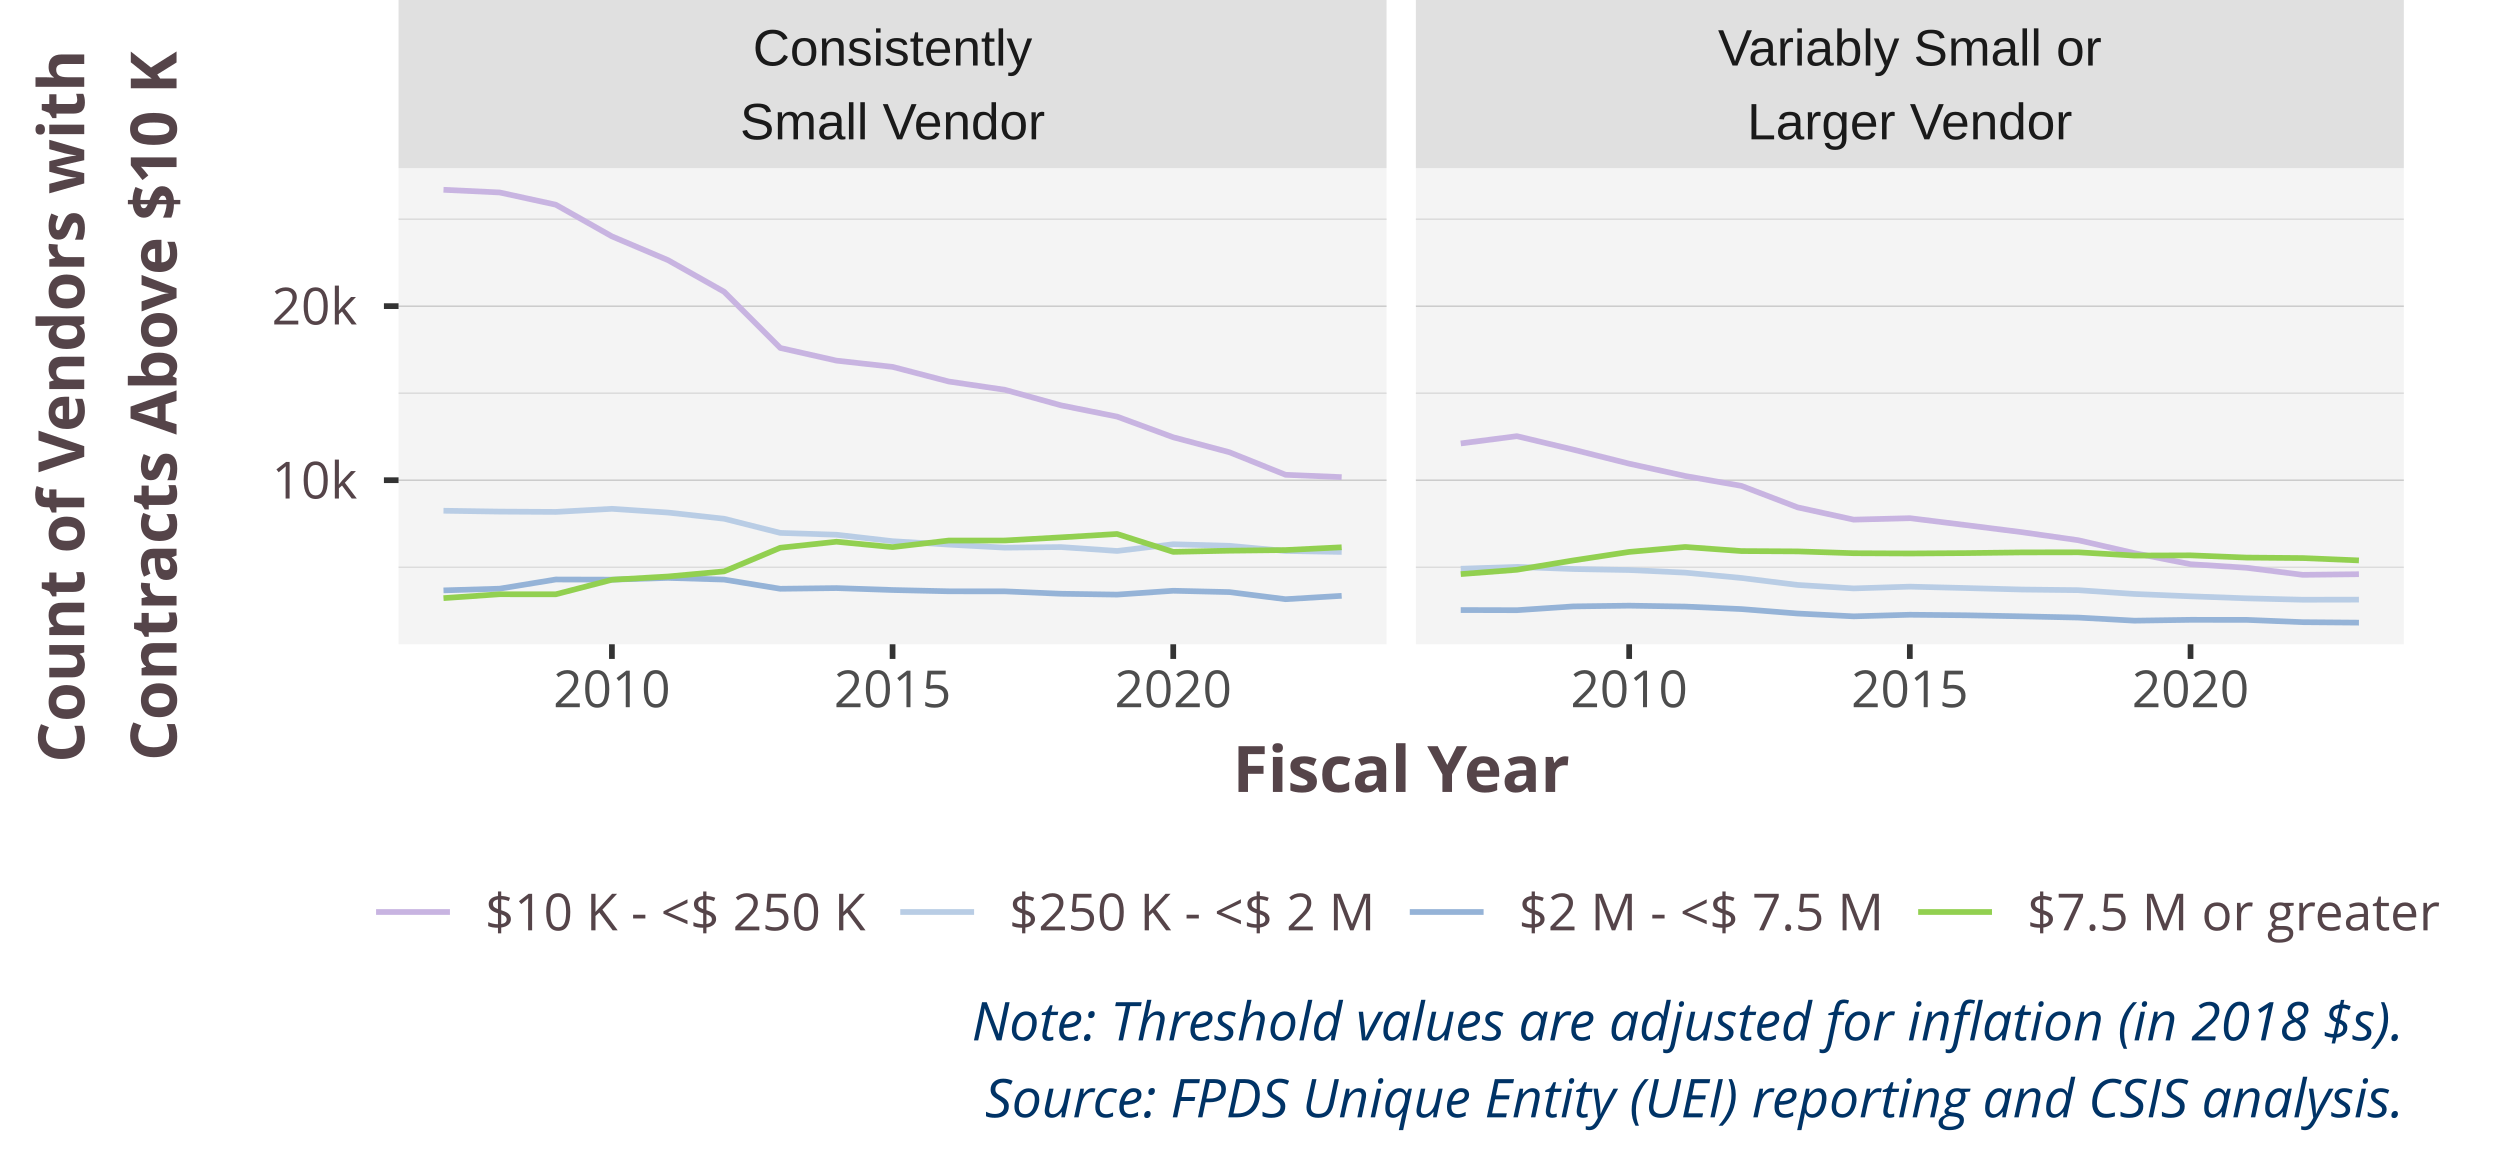
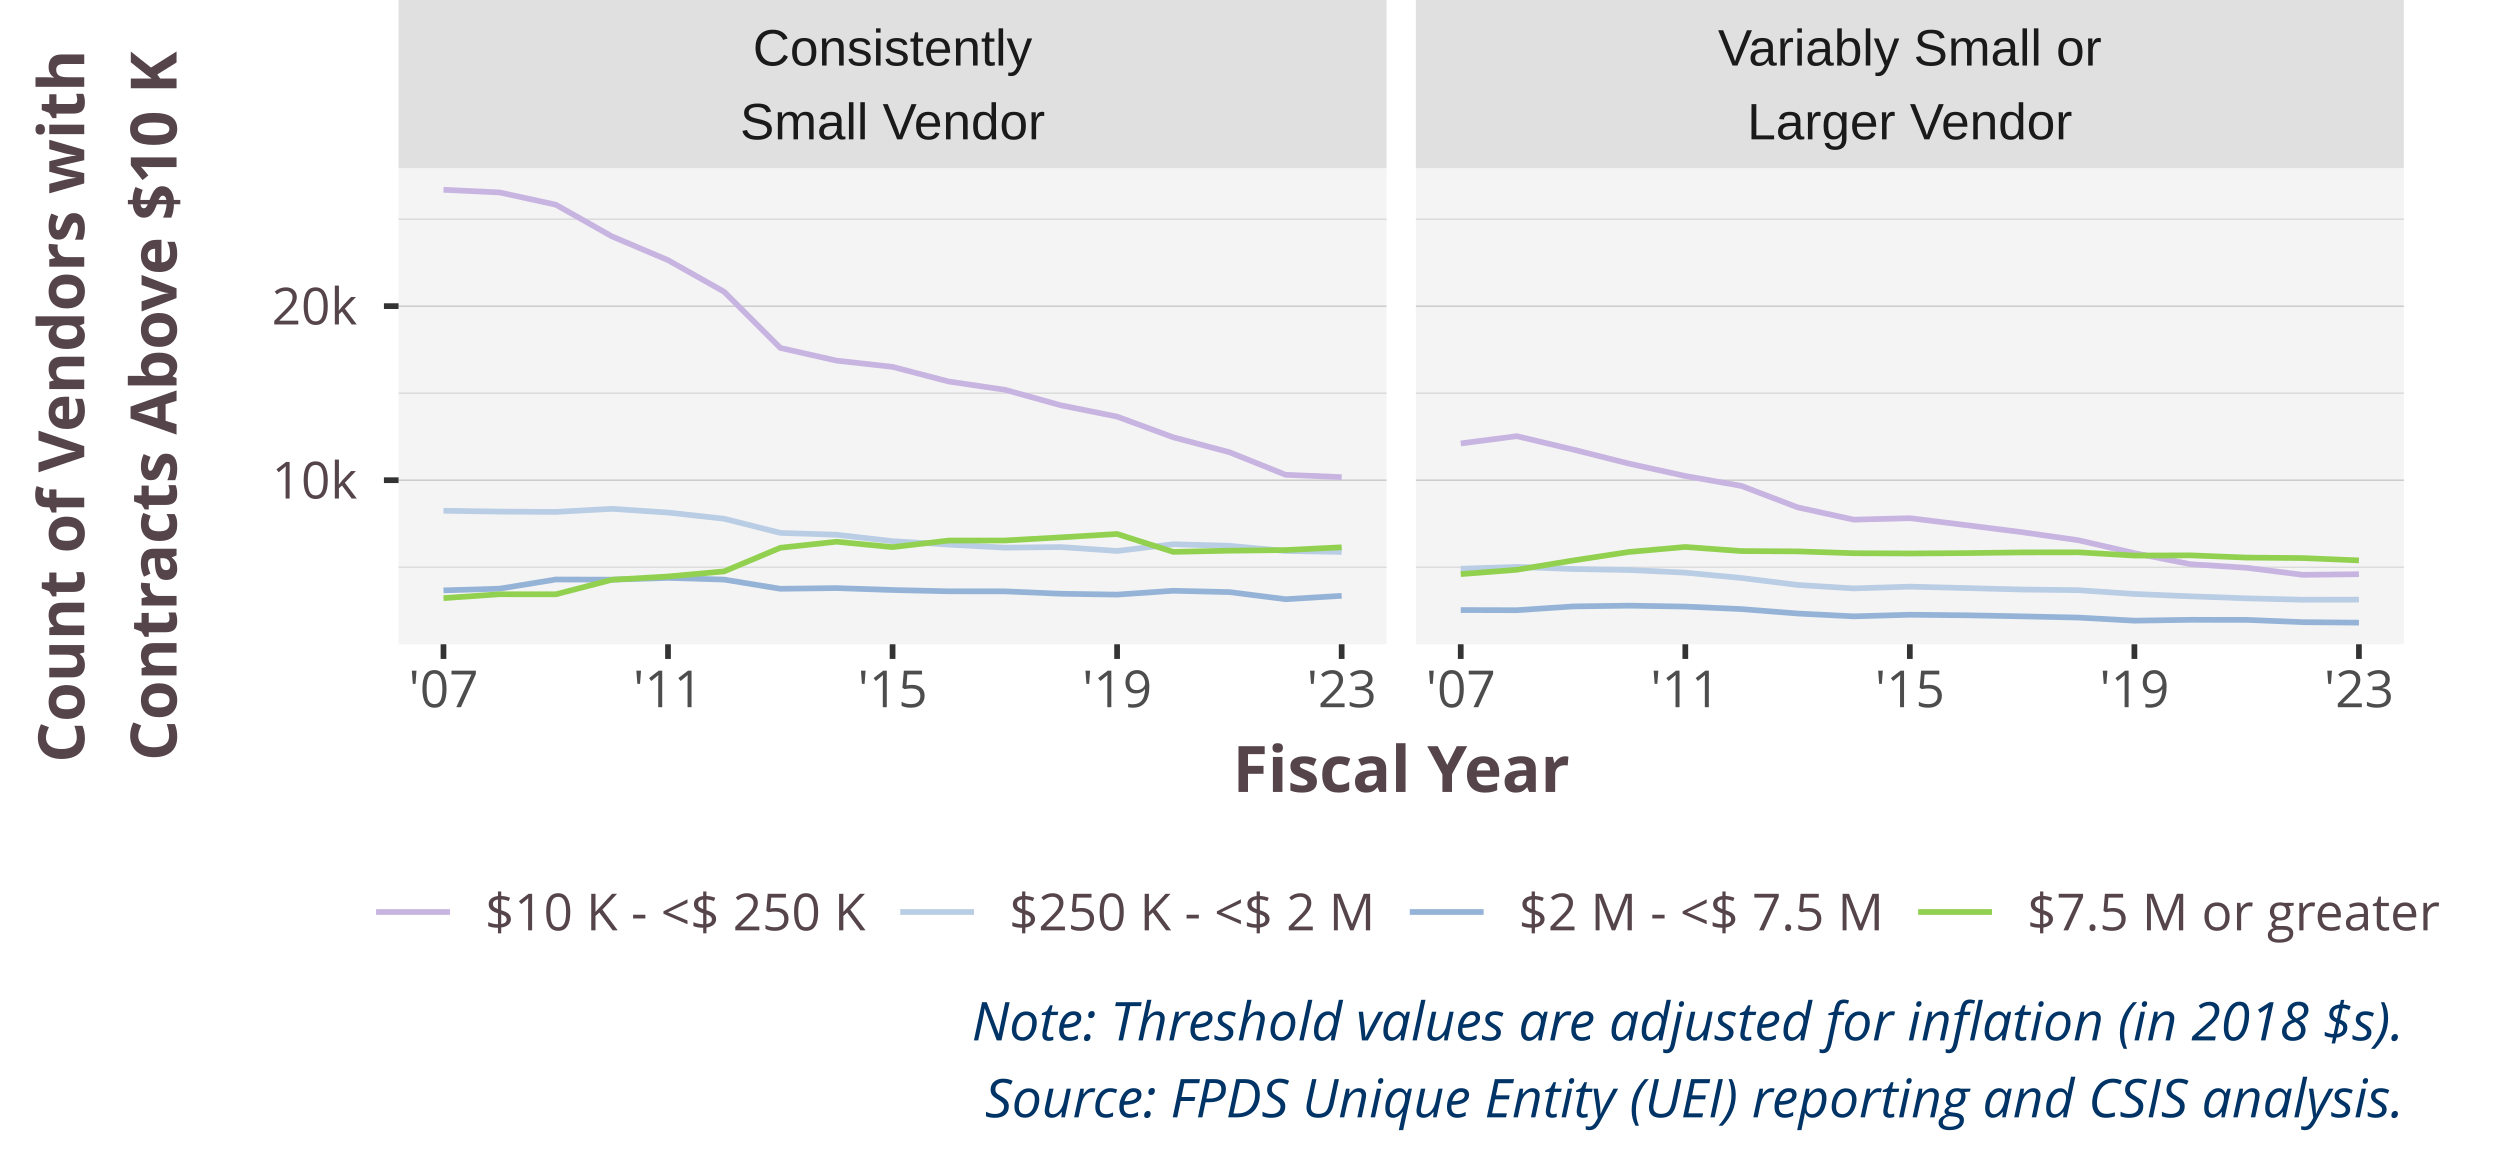
<svg xmlns="http://www.w3.org/2000/svg" class="svglite" width="468.00pt" height="216.00pt" viewBox="0 0 468.00 216.00">
  <defs>
    <style type="text/css">
    .svglite line, .svglite polyline, .svglite polygon, .svglite path, .svglite rect, .svglite circle {
      fill: none;
      stroke: #000000;
      stroke-linecap: round;
      stroke-linejoin: round;
      stroke-miterlimit: 10.00;
    }
    .svglite text {
      white-space: pre;
    }
  </style>
  </defs>
  <rect width="100%" height="100%" style="stroke: none; fill: #FFFFFF;" />
  <defs>
    <clipPath id="cpMC4wMHw0NjguMDB8MC4wMHwyMTYuMDA=">
      <rect x="0.00" y="0.00" width="468.00" height="216.00" />
    </clipPath>
  </defs>
  <g clip-path="url(#cpMC4wMHw0NjguMDB8MC4wMHwyMTYuMDA=)">
    <rect x="0.00" y="-0" width="468.00" height="216.00" style="stroke-width: 1.07; stroke: #FFFFFF; fill: #FFFFFF;" />
  </g>
  <defs>
    <clipPath id="cpNzQuNjF8MjU5LjU3fDMxLjQ4fDEyMC42MQ==">
      <rect x="74.61" y="31.48" width="184.95" height="89.13" />
    </clipPath>
  </defs>
  <g clip-path="url(#cpNzQuNjF8MjU5LjU3fDMxLjQ4fDEyMC42MQ==)">
    <rect x="74.61" y="31.48" width="184.95" height="89.13" style="stroke-width: 1.07; stroke: none; fill: #F4F4F4;" />
    <polyline points="74.61,106.18 259.57,106.18 " style="stroke-width: 0.21; stroke: #D3D3D3; stroke-linecap: butt;" />
    <polyline points="74.61,73.60 259.57,73.60 " style="stroke-width: 0.21; stroke: #D3D3D3; stroke-linecap: butt;" />
    <polyline points="74.61,41.03 259.57,41.03 " style="stroke-width: 0.21; stroke: #D3D3D3; stroke-linecap: butt;" />
    <polyline points="74.61,89.89 259.57,89.89 " style="stroke-width: 0.21; stroke: #BEBEBE; stroke-linecap: butt;" />
    <polyline points="74.61,57.31 259.57,57.31 " style="stroke-width: 0.21; stroke: #BEBEBE; stroke-linecap: butt;" />
-     <polyline points="83.02,35.53 93.53,36.03 104.04,38.32 114.55,44.25 125.05,48.70 135.56,54.62 146.07,65.14 156.58,67.51 167.09,68.68 177.60,71.42 188.11,72.97 198.62,75.88 209.12,77.99 219.63,81.86 230.14,84.66 240.65,88.88 251.16,89.32 " style="stroke-width: 1.07; stroke: #C8B4E1; stroke-linecap: butt;" />
-     <polyline points="83.02,95.61 93.53,95.77 104.04,95.83 114.55,95.25 125.05,95.95 135.56,97.11 146.07,99.76 156.58,100.10 167.09,101.31 177.60,101.95 188.11,102.52 198.62,102.41 209.12,103.14 219.63,101.88 230.14,102.18 240.65,103.14 251.16,103.32 " style="stroke-width: 1.07; stroke: #B9CDE5; stroke-linecap: butt;" />
-     <polyline points="83.02,110.52 93.53,110.20 104.04,108.48 114.55,108.51 125.05,108.18 135.56,108.50 146.07,110.22 156.58,110.09 167.09,110.45 177.60,110.69 188.11,110.70 198.62,111.15 209.12,111.31 219.63,110.59 230.14,110.84 240.65,112.17 251.16,111.54 " style="stroke-width: 1.07; stroke: #95B3D7; stroke-linecap: butt;" />
-     <polyline points="83.02,111.97 93.53,111.24 104.04,111.25 114.55,108.53 125.05,107.92 135.56,106.96 146.07,102.54 156.58,101.41 167.09,102.42 177.60,101.19 188.11,101.18 198.62,100.59 209.12,99.96 219.63,103.31 230.14,103.09 240.65,102.97 251.16,102.45 " style="stroke-width: 1.07; stroke: #92D050; stroke-linecap: butt;" />
+     <polyline points="83.02,35.53 93.52,36.03 104.05,38.32 114.55,44.25 125.05,48.70 135.56,54.62 146.09,65.14 156.59,67.51 167.09,68.68 177.59,71.42 188.12,72.97 198.62,75.88 209.12,77.99 219.63,81.86 230.16,84.66 240.66,88.88 251.16,89.32 " style="stroke-width: 1.07; stroke: #C8B4E1; stroke-linecap: butt;" />
+     <polyline points="83.02,95.61 93.52,95.77 104.05,95.83 114.55,95.25 125.05,95.95 135.56,97.11 146.09,99.76 156.59,100.10 167.09,101.31 177.59,101.95 188.12,102.52 198.62,102.41 209.12,103.14 219.63,101.88 230.16,102.18 240.66,103.14 251.16,103.32 " style="stroke-width: 1.07; stroke: #B9CDE5; stroke-linecap: butt;" />
+     <polyline points="83.02,110.52 93.52,110.20 104.05,108.48 114.55,108.51 125.05,108.18 135.56,108.50 146.09,110.22 156.59,110.09 167.09,110.45 177.59,110.69 188.12,110.70 198.62,111.15 209.12,111.31 219.63,110.59 230.16,110.84 240.66,112.17 251.16,111.54 " style="stroke-width: 1.07; stroke: #95B3D7; stroke-linecap: butt;" />
+     <polyline points="83.02,111.97 93.52,111.24 104.05,111.25 114.55,108.53 125.05,107.92 135.56,106.96 146.09,102.54 156.59,101.41 167.09,102.42 177.59,101.19 188.12,101.18 198.62,100.59 209.12,99.96 219.63,103.31 230.16,103.09 240.66,102.97 251.16,102.45 " style="stroke-width: 1.07; stroke: #92D050; stroke-linecap: butt;" />
  </g>
  <g clip-path="url(#cpMC4wMHw0NjguMDB8MC4wMHwyMTYuMDA=)">
</g>
  <defs>
    <clipPath id="cpMjY1LjA1fDQ1MC4wMHwzMS40OHwxMjAuNjE=">
      <rect x="265.05" y="31.48" width="184.95" height="89.13" />
    </clipPath>
  </defs>
  <g clip-path="url(#cpMjY1LjA1fDQ1MC4wMHwzMS40OHwxMjAuNjE=)">
    <rect x="265.05" y="31.48" width="184.95" height="89.13" style="stroke-width: 1.07; stroke: none; fill: #F4F4F4;" />
    <polyline points="265.05,106.18 450.00,106.18 " style="stroke-width: 0.21; stroke: #D3D3D3; stroke-linecap: butt;" />
    <polyline points="265.05,73.60 450.00,73.60 " style="stroke-width: 0.21; stroke: #D3D3D3; stroke-linecap: butt;" />
    <polyline points="265.05,41.03 450.00,41.03 " style="stroke-width: 0.21; stroke: #D3D3D3; stroke-linecap: butt;" />
    <polyline points="265.05,89.89 450.00,89.89 " style="stroke-width: 0.21; stroke: #BEBEBE; stroke-linecap: butt;" />
    <polyline points="265.05,57.31 450.00,57.31 " style="stroke-width: 0.21; stroke: #BEBEBE; stroke-linecap: butt;" />
-     <polyline points="273.45,83.01 283.96,81.65 294.47,84.16 304.98,86.80 315.49,89.11 326.00,90.96 336.51,94.98 347.01,97.28 357.52,97.00 368.03,98.30 378.54,99.63 389.05,101.13 399.56,103.55 410.07,105.62 420.58,106.29 431.08,107.61 441.59,107.49 " style="stroke-width: 1.07; stroke: #C8B4E1; stroke-linecap: butt;" />
-     <polyline points="273.45,106.47 283.96,106.12 294.47,106.52 304.98,106.71 315.49,107.20 326.00,108.20 336.51,109.50 347.01,110.15 357.52,109.82 368.03,110.08 378.54,110.36 389.05,110.48 399.56,111.19 410.07,111.63 420.58,112.01 431.08,112.27 441.59,112.25 " style="stroke-width: 1.07; stroke: #B9CDE5; stroke-linecap: butt;" />
-     <polyline points="273.45,114.20 283.96,114.23 294.47,113.52 304.98,113.38 315.49,113.55 326.00,114.02 336.51,114.85 347.01,115.38 357.52,115.08 368.03,115.18 378.54,115.38 389.05,115.61 399.56,116.19 410.07,116.03 420.58,116.04 431.08,116.47 441.59,116.56 " style="stroke-width: 1.07; stroke: #95B3D7; stroke-linecap: butt;" />
-     <polyline points="273.45,107.47 283.96,106.66 294.47,104.92 304.98,103.32 315.49,102.39 326.00,103.16 336.51,103.22 347.01,103.56 357.52,103.61 368.03,103.54 378.54,103.41 389.05,103.39 399.56,104.00 410.07,103.96 420.58,104.38 431.08,104.47 441.59,104.91 " style="stroke-width: 1.07; stroke: #92D050; stroke-linecap: butt;" />
+     <polyline points="273.45,83.01 283.95,81.65 294.49,84.16 304.99,86.80 315.49,89.11 325.99,90.96 336.52,94.98 347.02,97.28 357.52,97.00 368.02,98.30 378.55,99.63 389.06,101.13 399.56,103.55 410.06,105.62 420.59,106.29 431.09,107.61 441.59,107.49 " style="stroke-width: 1.07; stroke: #C8B4E1; stroke-linecap: butt;" />
+     <polyline points="273.45,106.47 283.95,106.12 294.49,106.52 304.99,106.71 315.49,107.20 325.99,108.20 336.52,109.50 347.02,110.15 357.52,109.82 368.02,110.08 378.55,110.36 389.06,110.48 399.56,111.19 410.06,111.63 420.59,112.01 431.09,112.27 441.59,112.25 " style="stroke-width: 1.07; stroke: #B9CDE5; stroke-linecap: butt;" />
+     <polyline points="273.45,114.20 283.95,114.23 294.49,113.52 304.99,113.38 315.49,113.55 325.99,114.02 336.52,114.85 347.02,115.38 357.52,115.08 368.02,115.18 378.55,115.38 389.06,115.61 399.56,116.19 410.06,116.03 420.59,116.04 431.09,116.47 441.59,116.56 " style="stroke-width: 1.07; stroke: #95B3D7; stroke-linecap: butt;" />
+     <polyline points="273.45,107.47 283.95,106.66 294.49,104.92 304.99,103.32 315.49,102.39 325.99,103.16 336.52,103.22 347.02,103.56 357.52,103.61 368.02,103.54 378.55,103.41 389.06,103.39 399.56,104.00 410.06,103.96 420.59,104.38 431.09,104.47 441.59,104.91 " style="stroke-width: 1.07; stroke: #92D050; stroke-linecap: butt;" />
  </g>
  <g clip-path="url(#cpMC4wMHw0NjguMDB8MC4wMHwyMTYuMDA=)">
</g>
  <defs>
    <clipPath id="cpNzQuNjF8MjU5LjU3fDAuMDB8MzEuNDg=">
      <rect x="74.61" y="0.00" width="184.95" height="31.48" />
    </clipPath>
  </defs>
  <g clip-path="url(#cpNzQuNjF8MjU5LjU3fDAuMDB8MzEuNDg=)">
    <rect x="74.61" y="-0" width="184.95" height="31.48" style="stroke-width: 1.07; stroke: none; fill: #E0E0E0;" />
    <text x="167.09" y="12.26" text-anchor="middle" style="font-size: 9.60px;fill: #1A1A1A; font-family: &quot;Arial&quot;;" textLength="52.24px" lengthAdjust="spacingAndGlyphs">Consistently</text>
    <text x="167.09" y="26.08" text-anchor="middle" style="font-size: 9.60px;fill: #1A1A1A; font-family: &quot;Arial&quot;;" textLength="59.71px" lengthAdjust="spacingAndGlyphs"> Small Vendor</text>
  </g>
  <g clip-path="url(#cpMC4wMHw0NjguMDB8MC4wMHwyMTYuMDA=)">
</g>
  <defs>
    <clipPath id="cpMjY1LjA1fDQ1MC4wMHwwLjAwfDMxLjQ4">
      <rect x="265.05" y="0.00" width="184.95" height="31.48" />
    </clipPath>
  </defs>
  <g clip-path="url(#cpMjY1LjA1fDQ1MC4wMHwwLjAwfDMxLjQ4)">
    <rect x="265.05" y="-0" width="184.95" height="31.48" style="stroke-width: 1.07; stroke: none; fill: #E0E0E0;" />
    <text x="357.52" y="12.26" text-anchor="middle" style="font-size: 9.60px;fill: #1A1A1A; font-family: &quot;Arial&quot;;" textLength="71.78px" lengthAdjust="spacingAndGlyphs">Variably Small or</text>
    <text x="357.52" y="26.08" text-anchor="middle" style="font-size: 9.60px;fill: #1A1A1A; font-family: &quot;Arial&quot;;" textLength="60.80px" lengthAdjust="spacingAndGlyphs">Larger Vendor</text>
  </g>
  <g clip-path="url(#cpMC4wMHw0NjguMDB8MC4wMHwyMTYuMDA=)">
-     <polyline points="114.55,123.35 114.55,120.61 " style="stroke-width: 1.07; stroke: #333333; stroke-linecap: butt;" />
+     <polyline points="83.02,123.35 83.02,120.61 " style="stroke-width: 1.07; stroke: #333333; stroke-linecap: butt;" />
+     <polyline points="125.05,123.35 125.05,120.61 " style="stroke-width: 1.07; stroke: #333333; stroke-linecap: butt;" />
    <polyline points="167.09,123.35 167.09,120.61 " style="stroke-width: 1.07; stroke: #333333; stroke-linecap: butt;" />
-     <polyline points="219.63,123.35 219.63,120.61 " style="stroke-width: 1.07; stroke: #333333; stroke-linecap: butt;" />
-     <text x="114.55" y="132.39" text-anchor="middle" style="font-size: 9.60px;fill: #4D4D4D; font-family: &quot;Open Sans&quot;;" textLength="21.95px" lengthAdjust="spacingAndGlyphs">2010</text>
-     <text x="167.09" y="132.39" text-anchor="middle" style="font-size: 9.60px;fill: #4D4D4D; font-family: &quot;Open Sans&quot;;" textLength="21.95px" lengthAdjust="spacingAndGlyphs">2015</text>
-     <text x="219.63" y="132.39" text-anchor="middle" style="font-size: 9.60px;fill: #4D4D4D; font-family: &quot;Open Sans&quot;;" textLength="21.95px" lengthAdjust="spacingAndGlyphs">2020</text>
-     <polyline points="304.98,123.35 304.98,120.61 " style="stroke-width: 1.07; stroke: #333333; stroke-linecap: butt;" />
+     <polyline points="209.12,123.35 209.12,120.61 " style="stroke-width: 1.07; stroke: #333333; stroke-linecap: butt;" />
+     <polyline points="251.16,123.35 251.16,120.61 " style="stroke-width: 1.07; stroke: #333333; stroke-linecap: butt;" />
+     <text x="83.02" y="132.39" text-anchor="middle" style="font-size: 9.60px;fill: #4D4D4D; font-family: &quot;Open Sans&quot;;" textLength="13.08px" lengthAdjust="spacingAndGlyphs">'07</text>
+     <text x="125.05" y="132.39" text-anchor="middle" style="font-size: 9.60px;fill: #4D4D4D; font-family: &quot;Open Sans&quot;;" textLength="13.08px" lengthAdjust="spacingAndGlyphs">'11</text>
+     <text x="167.09" y="132.39" text-anchor="middle" style="font-size: 9.60px;fill: #4D4D4D; font-family: &quot;Open Sans&quot;;" textLength="13.08px" lengthAdjust="spacingAndGlyphs">'15</text>
+     <text x="209.12" y="132.39" text-anchor="middle" style="font-size: 9.60px;fill: #4D4D4D; font-family: &quot;Open Sans&quot;;" textLength="13.08px" lengthAdjust="spacingAndGlyphs">'19</text>
+     <text x="251.16" y="132.39" text-anchor="middle" style="font-size: 9.60px;fill: #4D4D4D; font-family: &quot;Open Sans&quot;;" textLength="13.08px" lengthAdjust="spacingAndGlyphs">'23</text>
+     <polyline points="273.45,123.35 273.45,120.61 " style="stroke-width: 1.07; stroke: #333333; stroke-linecap: butt;" />
+     <polyline points="315.49,123.35 315.49,120.61 " style="stroke-width: 1.07; stroke: #333333; stroke-linecap: butt;" />
    <polyline points="357.52,123.35 357.52,120.61 " style="stroke-width: 1.07; stroke: #333333; stroke-linecap: butt;" />
-     <polyline points="410.07,123.35 410.07,120.61 " style="stroke-width: 1.07; stroke: #333333; stroke-linecap: butt;" />
-     <text x="304.98" y="132.39" text-anchor="middle" style="font-size: 9.60px;fill: #4D4D4D; font-family: &quot;Open Sans&quot;;" textLength="21.95px" lengthAdjust="spacingAndGlyphs">2010</text>
-     <text x="357.52" y="132.39" text-anchor="middle" style="font-size: 9.60px;fill: #4D4D4D; font-family: &quot;Open Sans&quot;;" textLength="21.95px" lengthAdjust="spacingAndGlyphs">2015</text>
-     <text x="410.07" y="132.39" text-anchor="middle" style="font-size: 9.60px;fill: #4D4D4D; font-family: &quot;Open Sans&quot;;" textLength="21.95px" lengthAdjust="spacingAndGlyphs">2020</text>
+     <polyline points="399.56,123.35 399.56,120.61 " style="stroke-width: 1.07; stroke: #333333; stroke-linecap: butt;" />
+     <polyline points="441.59,123.35 441.59,120.61 " style="stroke-width: 1.07; stroke: #333333; stroke-linecap: butt;" />
+     <text x="273.45" y="132.39" text-anchor="middle" style="font-size: 9.60px;fill: #4D4D4D; font-family: &quot;Open Sans&quot;;" textLength="13.08px" lengthAdjust="spacingAndGlyphs">'07</text>
+     <text x="315.49" y="132.39" text-anchor="middle" style="font-size: 9.60px;fill: #4D4D4D; font-family: &quot;Open Sans&quot;;" textLength="13.08px" lengthAdjust="spacingAndGlyphs">'11</text>
+     <text x="357.52" y="132.39" text-anchor="middle" style="font-size: 9.60px;fill: #4D4D4D; font-family: &quot;Open Sans&quot;;" textLength="13.08px" lengthAdjust="spacingAndGlyphs">'15</text>
+     <text x="399.56" y="132.39" text-anchor="middle" style="font-size: 9.60px;fill: #4D4D4D; font-family: &quot;Open Sans&quot;;" textLength="13.08px" lengthAdjust="spacingAndGlyphs">'19</text>
+     <text x="441.59" y="132.39" text-anchor="middle" style="font-size: 9.60px;fill: #4D4D4D; font-family: &quot;Open Sans&quot;;" textLength="13.08px" lengthAdjust="spacingAndGlyphs">'23</text>
    <text x="66.89" y="93.32" text-anchor="end" style="font-size: 9.60px;fill: #554449; font-family: &quot;Open Sans&quot;;" textLength="16.01px" lengthAdjust="spacingAndGlyphs">10k</text>
    <text x="66.89" y="60.74" text-anchor="end" style="font-size: 9.60px;fill: #554449; font-family: &quot;Open Sans&quot;;" textLength="16.01px" lengthAdjust="spacingAndGlyphs">20k</text>
    <polyline points="71.87,89.89 74.61,89.89 " style="stroke-width: 1.07; stroke: #333333; stroke-linecap: butt;" />
    <polyline points="71.87,57.31 74.61,57.31 " style="stroke-width: 1.07; stroke: #333333; stroke-linecap: butt;" />
    <text x="262.31" y="148.25" text-anchor="middle" style="font-size: 12.00px; font-weight: bold;fill: #554449; font-family: &quot;Open Sans&quot;;" textLength="63.71px" lengthAdjust="spacingAndGlyphs">Fiscal Year</text>
    <text transform="translate(15.77,76.04) rotate(-90)" text-anchor="middle" style="font-size: 12.00px; font-weight: bold;fill: #554449; font-family: &quot;Open Sans&quot;;" textLength="133.77px" lengthAdjust="spacingAndGlyphs">Count of Vendors with</text>
    <text transform="translate(33.05,76.04) rotate(-90)" text-anchor="middle" style="font-size: 12.00px; font-weight: bold;fill: #554449; font-family: &quot;Open Sans&quot;;" textLength="133.37px" lengthAdjust="spacingAndGlyphs">Contracts Above $10 K</text>
    <rect x="65.84" y="162.09" width="392.93" height="17.28" style="stroke-width: 1.07; stroke: none; fill: #FFFFFF;" />
    <rect x="68.68" y="162.09" width="17.28" height="17.28" style="stroke-width: 1.07; stroke: none; fill: #FFFFFF;" />
    <line x1="70.40" y1="170.73" x2="84.23" y2="170.73" style="stroke-width: 1.07; stroke: #C8B4E1; stroke-linecap: butt;" />
    <rect x="166.80" y="162.09" width="17.28" height="17.28" style="stroke-width: 1.07; stroke: none; fill: #FFFFFF;" />
    <line x1="168.53" y1="170.73" x2="182.35" y2="170.73" style="stroke-width: 1.07; stroke: #B9CDE5; stroke-linecap: butt;" />
    <rect x="262.18" y="162.09" width="17.28" height="17.28" style="stroke-width: 1.07; stroke: none; fill: #FFFFFF;" />
    <line x1="263.91" y1="170.73" x2="277.73" y2="170.73" style="stroke-width: 1.07; stroke: #95B3D7; stroke-linecap: butt;" />
    <rect x="357.35" y="162.09" width="17.28" height="17.28" style="stroke-width: 1.07; stroke: none; fill: #FFFFFF;" />
    <line x1="359.08" y1="170.73" x2="372.90" y2="170.73" style="stroke-width: 1.07; stroke: #92D050; stroke-linecap: butt;" />
    <text x="90.78" y="174.16" style="font-size: 9.60px;fill: #554449; font-family: &quot;Open Sans&quot;;" textLength="71.19px" lengthAdjust="spacingAndGlyphs">$10 K - &lt;$ 250 K</text>
    <text x="188.90" y="174.16" style="font-size: 9.60px;fill: #554449; font-family: &quot;Open Sans&quot;;" textLength="68.45px" lengthAdjust="spacingAndGlyphs">$250 K - &lt;$ 2 M</text>
    <text x="284.29" y="174.16" style="font-size: 9.60px;fill: #554449; font-family: &quot;Open Sans&quot;;" textLength="68.23px" lengthAdjust="spacingAndGlyphs">$2 M - &lt;$ 7.5 M</text>
    <text x="379.46" y="174.16" style="font-size: 9.60px;fill: #554449; font-family: &quot;Open Sans&quot;;" textLength="77.32px" lengthAdjust="spacingAndGlyphs">$7.5 M or greater</text>
    <text x="450.00" y="194.76" text-anchor="end" style="font-size: 10.00px; font-style: italic;fill: #003366; font-family: &quot;Open Sans&quot;;" textLength="268.89px" lengthAdjust="spacingAndGlyphs">Note: Threshold values are adjusted for inflation (in 2018 $s).</text>
    <text x="450.00" y="209.16" text-anchor="end" style="font-size: 10.00px; font-style: italic;fill: #003366; font-family: &quot;Open Sans&quot;;" textLength="266.75px" lengthAdjust="spacingAndGlyphs">Source: FPDS Unique Entity (UEI) reporting and CSIS analysis.</text>
  </g>
</svg>
